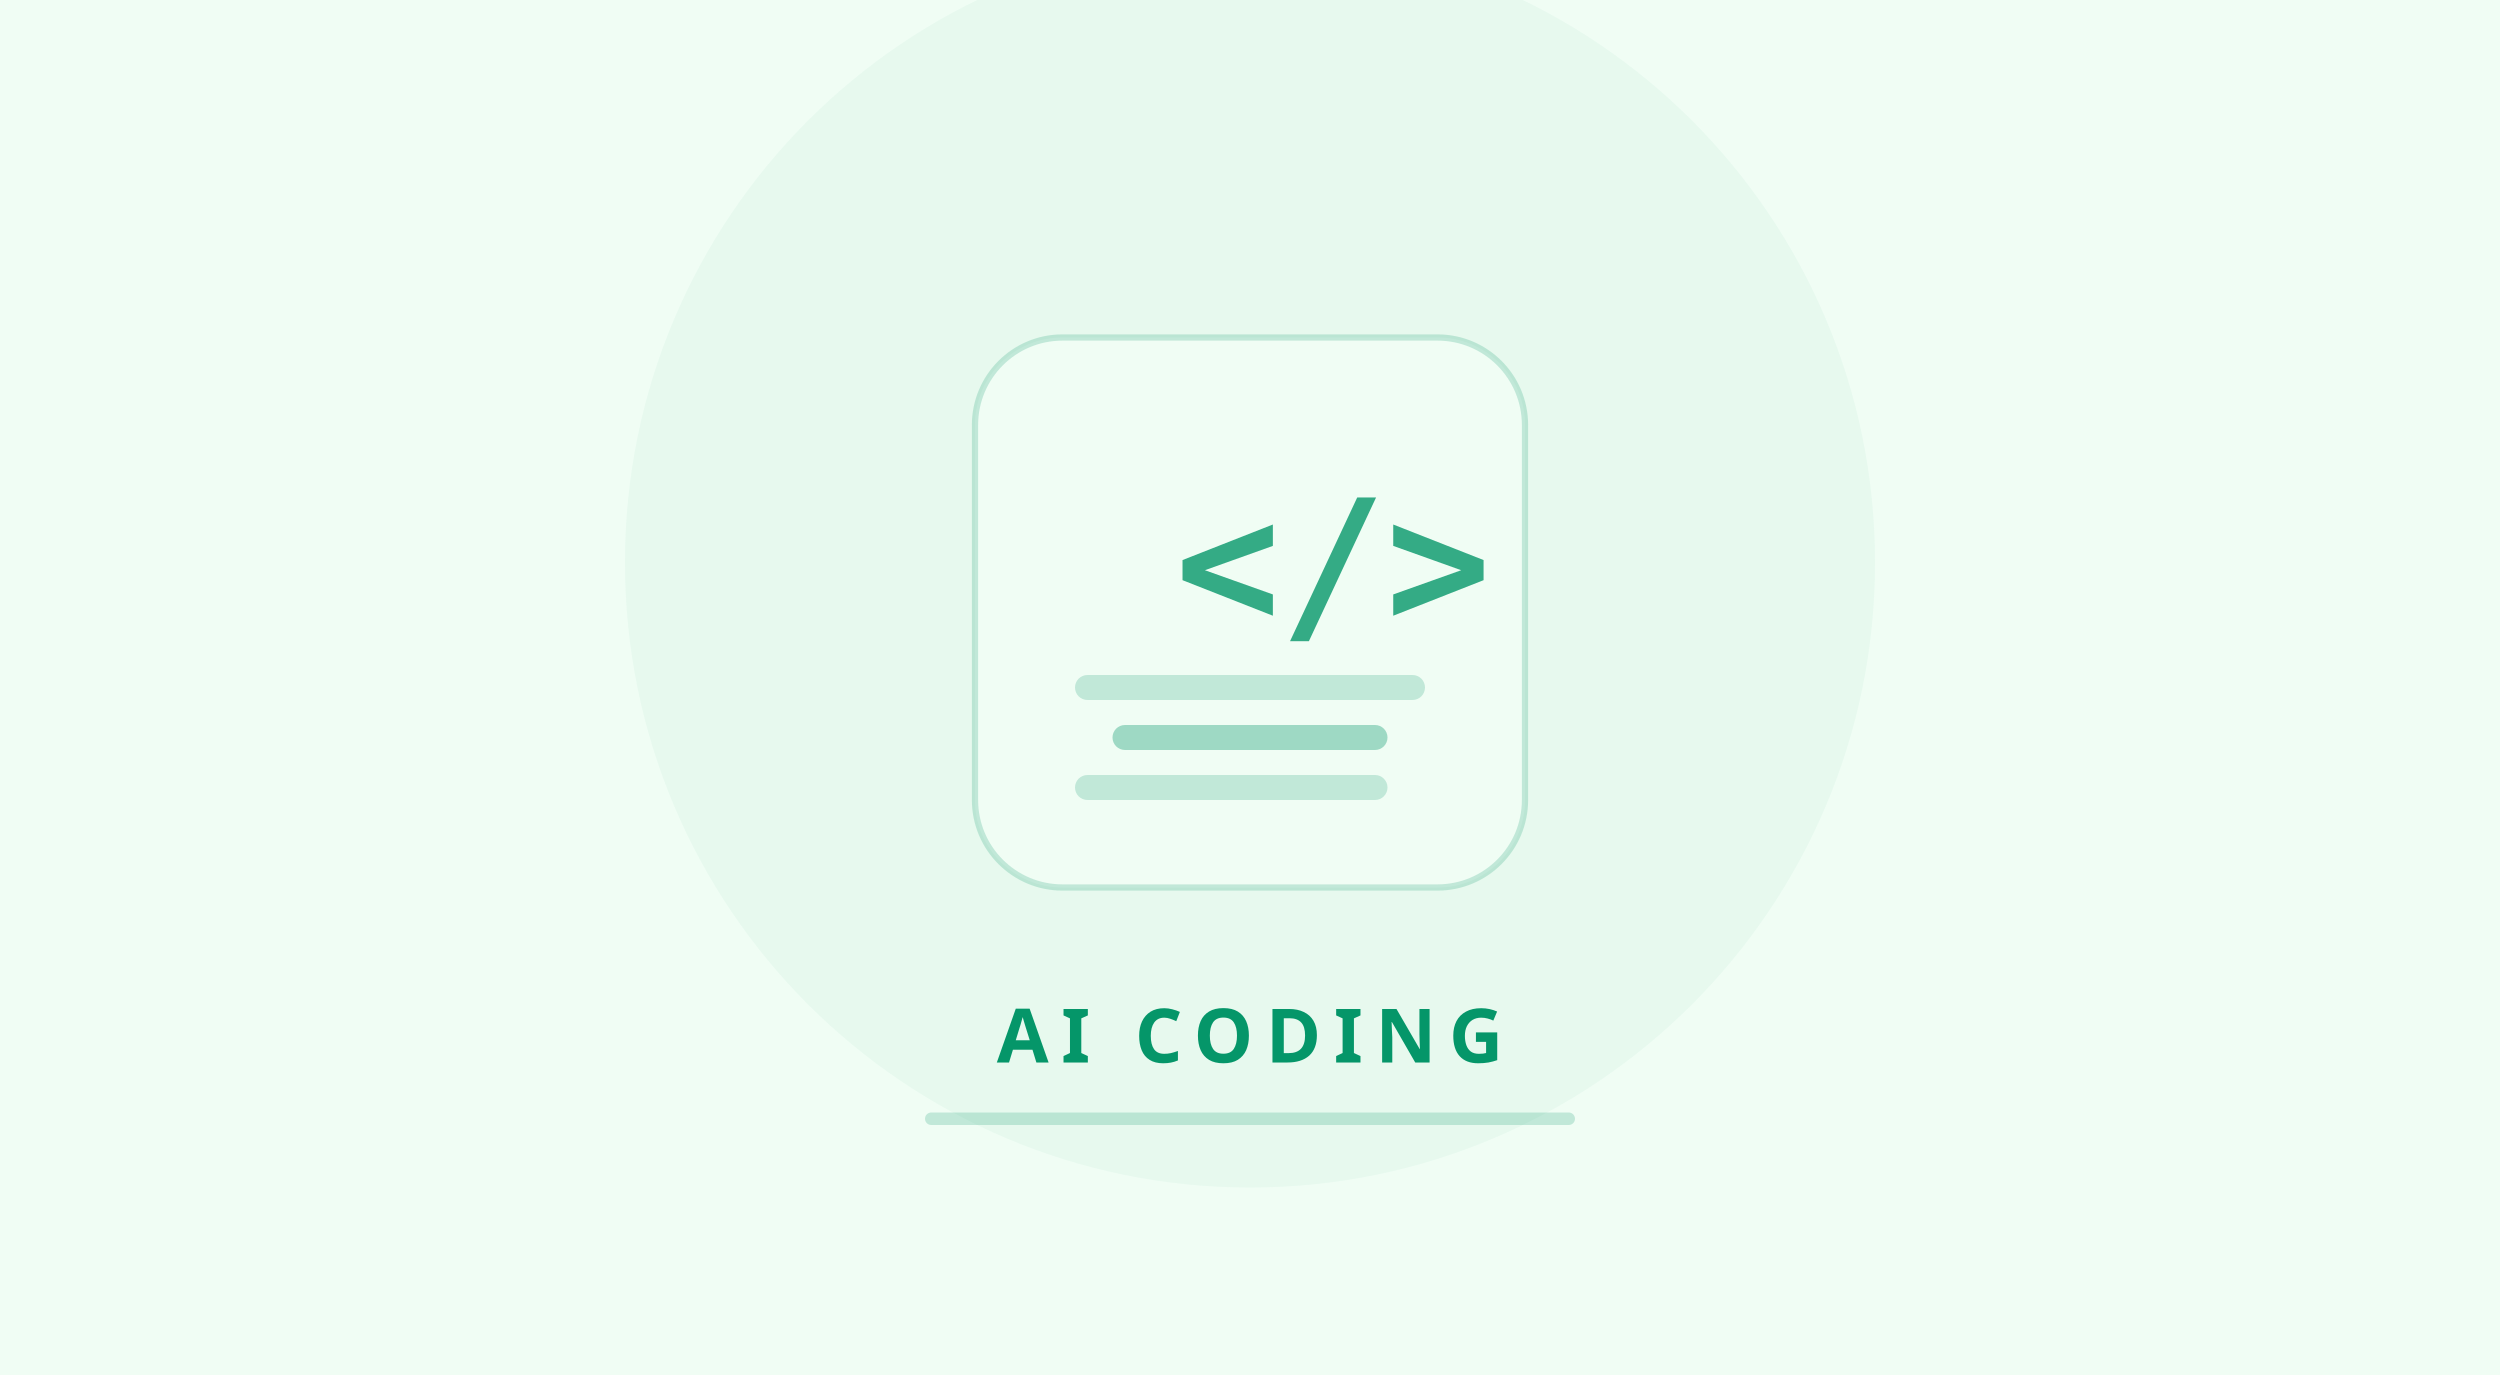
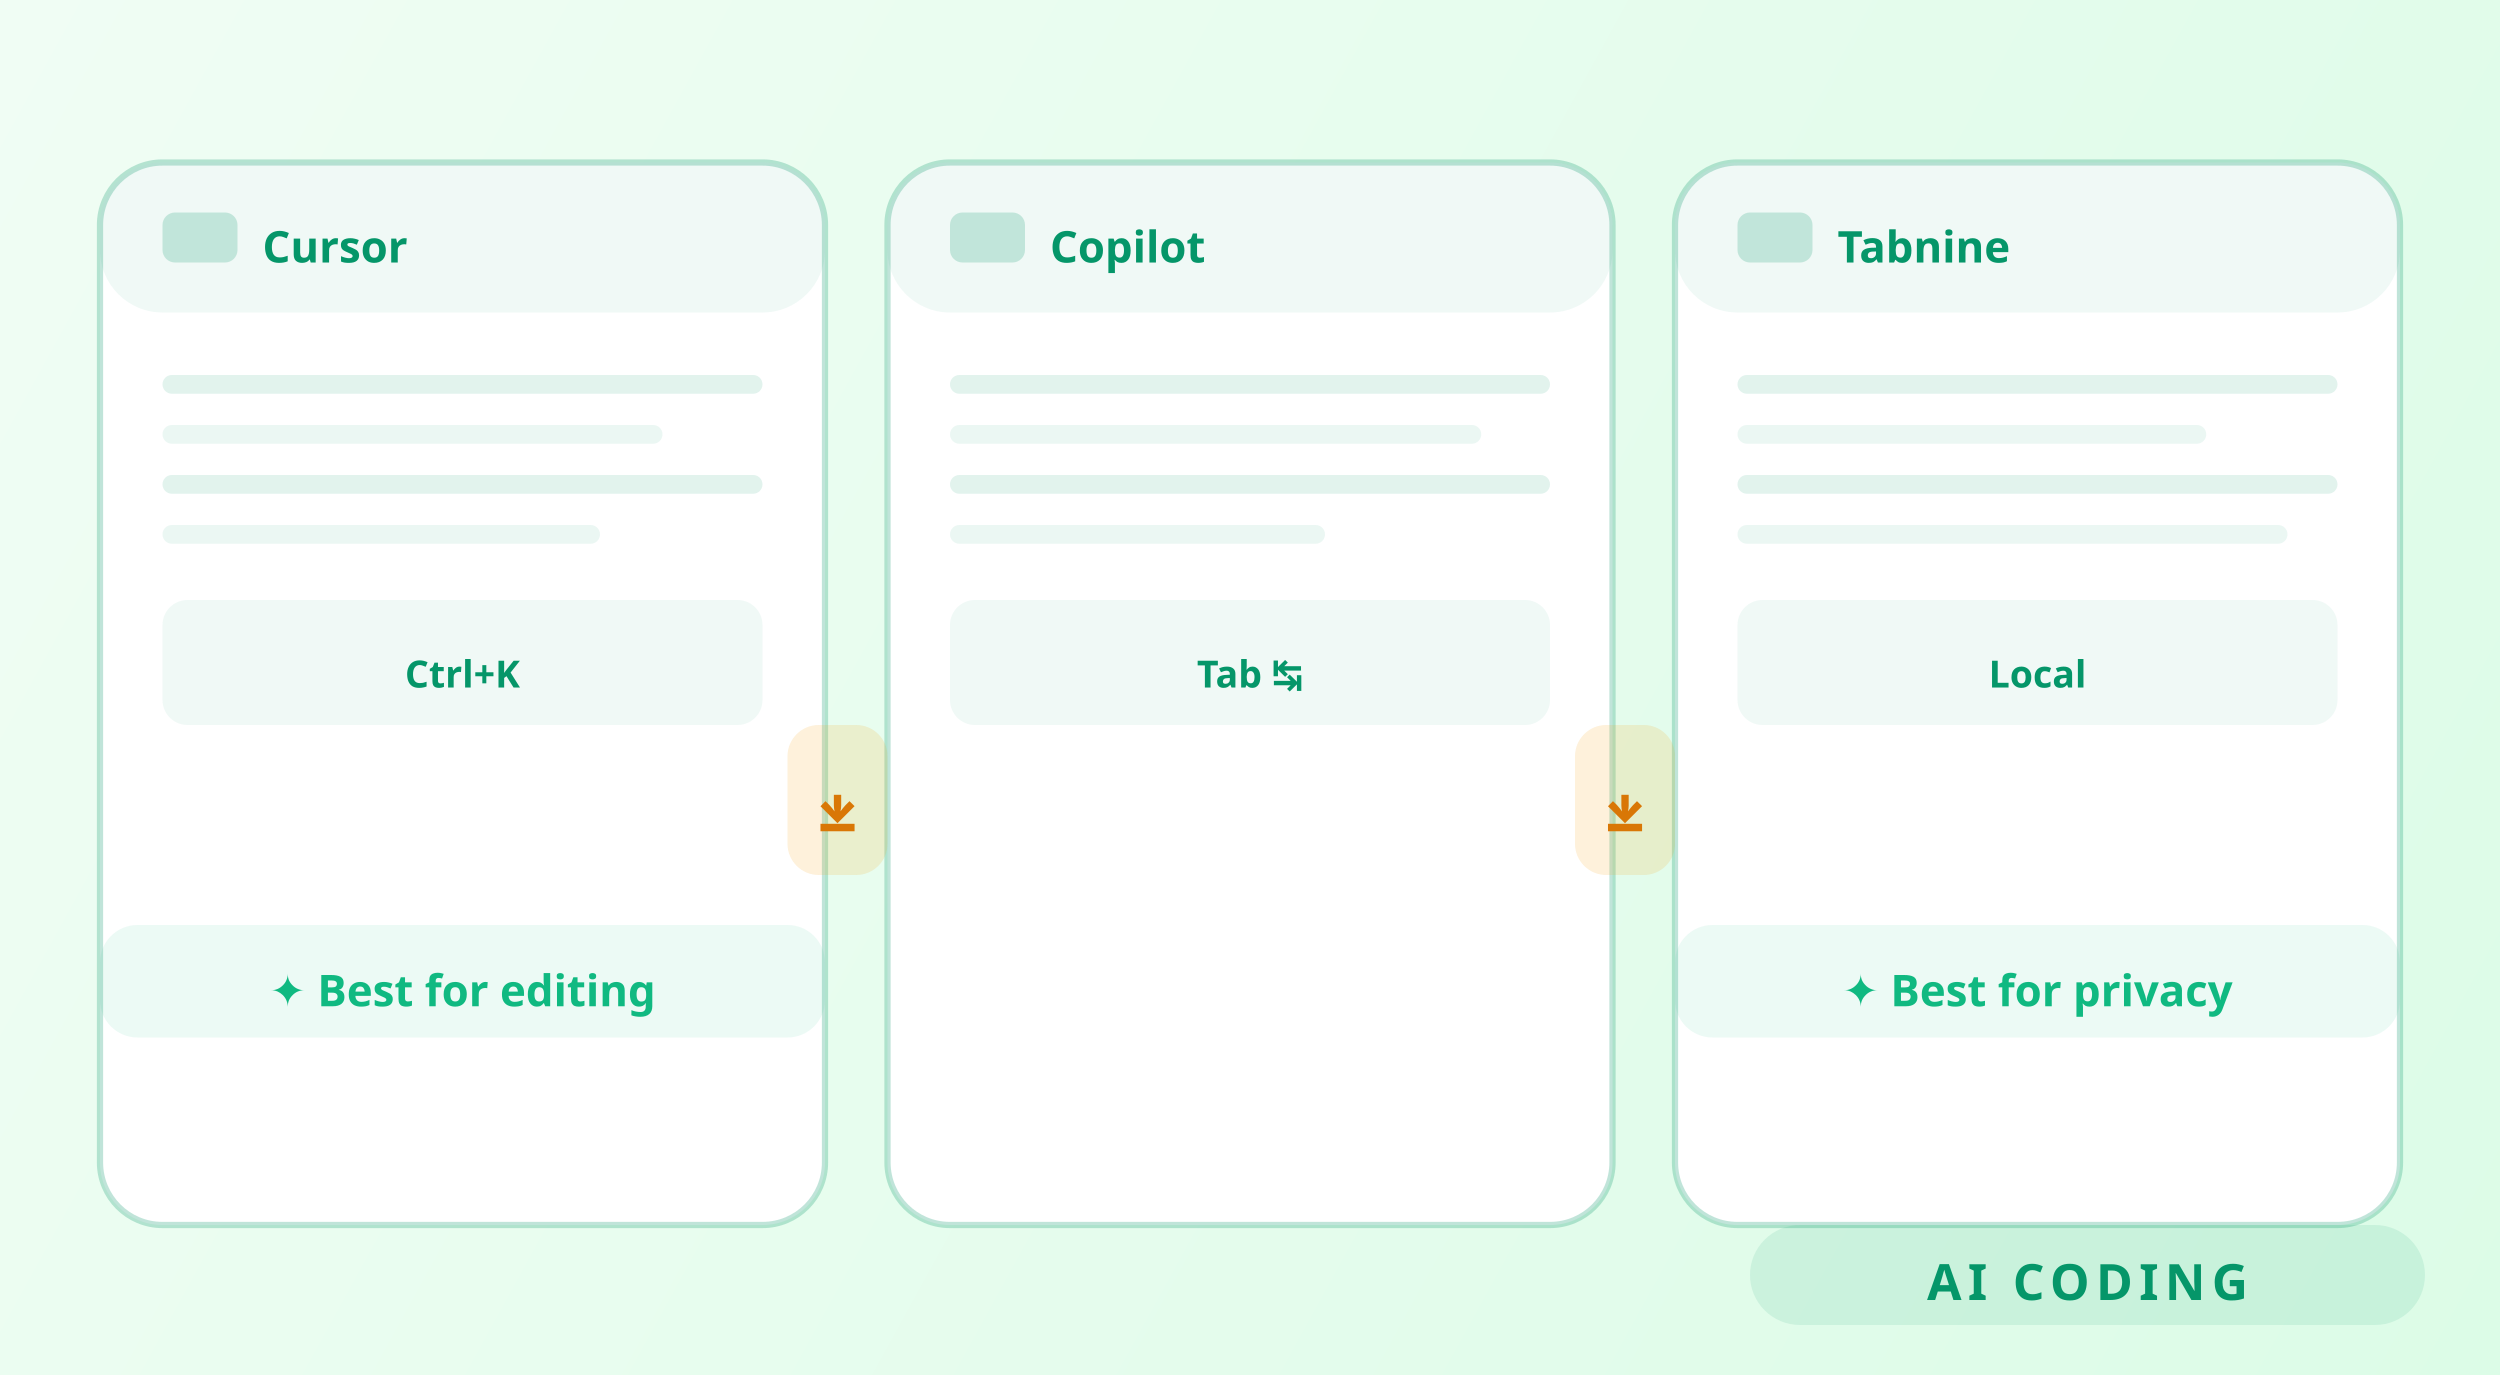
<svg xmlns="http://www.w3.org/2000/svg" viewBox="0 0 400 220" fill="none">
-   <rect width="400" height="220" fill="#f0fdf4" />
-   <circle cx="200" cy="90" r="100" fill="#059669" opacity="0.04" />
-   <rect x="156" y="54" width="88" height="88" rx="14" fill="#f0fdf4" stroke="#059669" stroke-width="1" stroke-opacity="0.2" />
-   <text x="188" y="100" font-family="monospace" font-size="28" fill="#059669" opacity="0.8" font-weight="bold">&lt;/&gt;</text>
-   <rect x="172" y="108" width="56" height="4" rx="2" fill="#059669" opacity="0.2" />
-   <rect x="178" y="116" width="44" height="4" rx="2" fill="#059669" opacity="0.35" />
-   <rect x="172" y="124" width="50" height="4" rx="2" fill="#059669" opacity="0.2" />
-   <text x="200" y="170" text-anchor="middle" fill="#059669" font-size="12" font-weight="700" font-family="system-ui" letter-spacing="2">AI CODING</text>
-   <rect x="148" y="178" width="104" height="2" rx="1" fill="#059669" opacity="0.2" />
+   <defs>
+     <linearGradient id="cd1" x1="0" y1="0" x2="400" y2="220" gradientUnits="userSpaceOnUse">
+       <stop stop-color="#f0fdf4" />
+       <stop offset="1" stop-color="#dcfce7" />
+     </linearGradient>
+   </defs>
+   <rect width="400" height="220" fill="url(#cd1)" />
+   <rect x="16" y="26" width="116" height="170" rx="10" fill="#ffffff" stroke="#059669" stroke-width="1" stroke-opacity="0.25" />
+   <rect x="16" y="26" width="116" height="24" rx="10" fill="#059669" opacity="0.06" />
+   <rect x="26" y="34" width="12" height="8" rx="2" fill="#059669" opacity="0.2" />
+   <text x="42" y="42" fill="#059669" font-size="7" font-weight="700" font-family="system-ui">Cursor</text>
+   <rect x="26" y="60" width="96" height="3" rx="1.5" fill="#059669" opacity="0.12" />
+   <rect x="26" y="68" width="80" height="3" rx="1.5" fill="#059669" opacity="0.08" />
+   <rect x="26" y="76" width="96" height="3" rx="1.5" fill="#059669" opacity="0.12" />
+   <rect x="26" y="84" width="70" height="3" rx="1.5" fill="#059669" opacity="0.08" />
+   <rect x="26" y="96" width="96" height="20" rx="4" fill="#059669" opacity="0.06" />
+   <text x="74" y="110" text-anchor="middle" fill="#059669" font-size="6" font-weight="600" font-family="system-ui">Ctrl+K</text>
+   <rect x="142" y="26" width="116" height="170" rx="10" fill="#ffffff" stroke="#059669" stroke-width="1" stroke-opacity="0.25" />
+   <rect x="142" y="26" width="116" height="24" rx="10" fill="#059669" opacity="0.06" />
+   <rect x="152" y="34" width="12" height="8" rx="2" fill="#059669" opacity="0.2" />
+   <text x="168" y="42" fill="#059669" font-size="7" font-weight="700" font-family="system-ui">Copilot</text>
+   <rect x="152" y="60" width="96" height="3" rx="1.5" fill="#059669" opacity="0.12" />
+   <rect x="152" y="68" width="85" height="3" rx="1.5" fill="#059669" opacity="0.08" />
+   <rect x="152" y="76" width="96" height="3" rx="1.5" fill="#059669" opacity="0.12" />
+   <rect x="152" y="84" width="60" height="3" rx="1.5" fill="#059669" opacity="0.08" />
+   <rect x="152" y="96" width="96" height="20" rx="4" fill="#059669" opacity="0.06" />
+   <text x="200" y="110" text-anchor="middle" fill="#059669" font-size="6" font-weight="600" font-family="system-ui">Tab ↹</text>
+   <rect x="268" y="26" width="116" height="170" rx="10" fill="#ffffff" stroke="#059669" stroke-width="1" stroke-opacity="0.25" />
+   <rect x="268" y="26" width="116" height="24" rx="10" fill="#059669" opacity="0.06" />
+   <rect x="278" y="34" width="12" height="8" rx="2" fill="#059669" opacity="0.2" />
+   <text x="294" y="42" fill="#059669" font-size="7" font-weight="700" font-family="system-ui">Tabnine</text>
+   <rect x="278" y="60" width="96" height="3" rx="1.5" fill="#059669" opacity="0.12" />
+   <rect x="278" y="68" width="75" height="3" rx="1.5" fill="#059669" opacity="0.08" />
+   <rect x="278" y="76" width="96" height="3" rx="1.5" fill="#059669" opacity="0.12" />
+   <rect x="278" y="84" width="88" height="3" rx="1.5" fill="#059669" opacity="0.08" />
+   <rect x="278" y="96" width="96" height="20" rx="4" fill="#059669" opacity="0.06" />
+   <text x="326" y="110" text-anchor="middle" fill="#059669" font-size="6" font-weight="600" font-family="system-ui">Local</text>
+   <rect x="126" y="116" width="16" height="24" rx="5" fill="#f59e0b" opacity="0.15" />
+   <text x="134" y="133" text-anchor="middle" fill="#d97706" font-size="8" font-weight="900" font-family="system-ui">⤓</text>
+   <rect x="252" y="116" width="16" height="24" rx="5" fill="#f59e0b" opacity="0.15" />
+   <text x="260" y="133" text-anchor="middle" fill="#d97706" font-size="8" font-weight="900" font-family="system-ui">⤓</text>
+   <rect x="16" y="148" width="116" height="18" rx="6" fill="#10b981" opacity="0.08" />
+   <text x="74" y="161" text-anchor="middle" fill="#10b981" font-size="7" font-weight="600" font-family="system-ui">✦ Best for editing</text>
+   <rect x="268" y="148" width="116" height="18" rx="6" fill="#10b981" opacity="0.08" />
+   <text x="326" y="161" text-anchor="middle" fill="#10b981" font-size="7" font-weight="600" font-family="system-ui">✦ Best for privacy</text>
+   <rect x="280" y="196" width="108" height="16" rx="8" fill="#059669" opacity="0.1" />
+   <text x="334" y="208" text-anchor="middle" fill="#059669" font-size="8" font-weight="700" font-family="system-ui" letter-spacing="1">AI CODING</text>
</svg>
